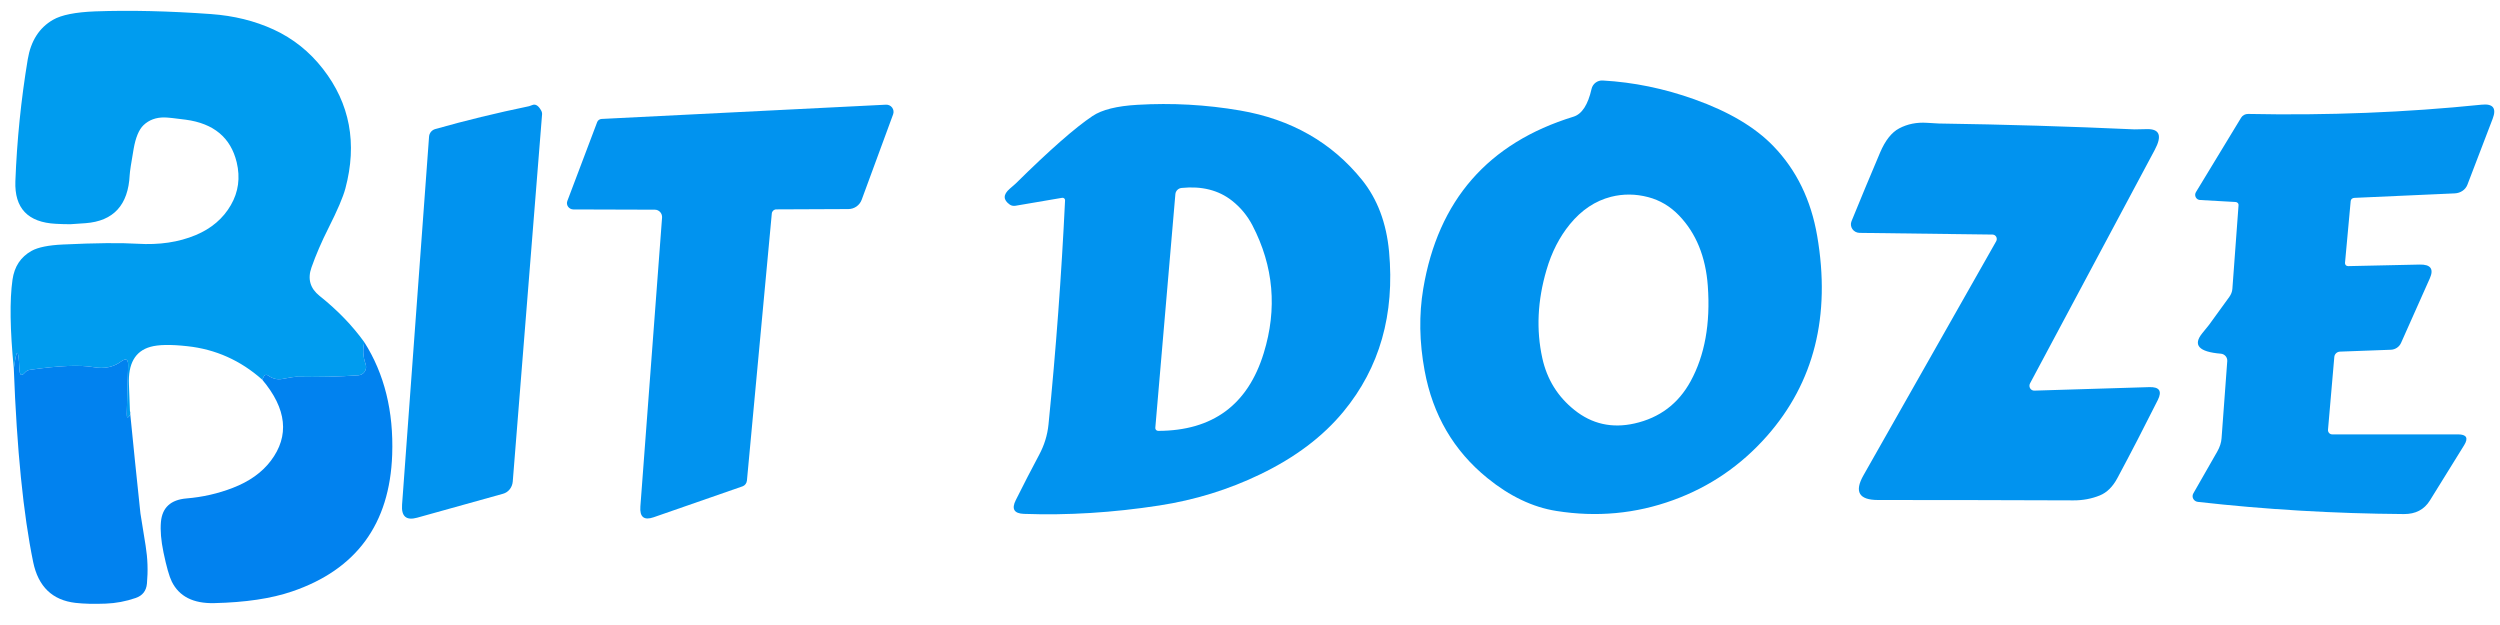
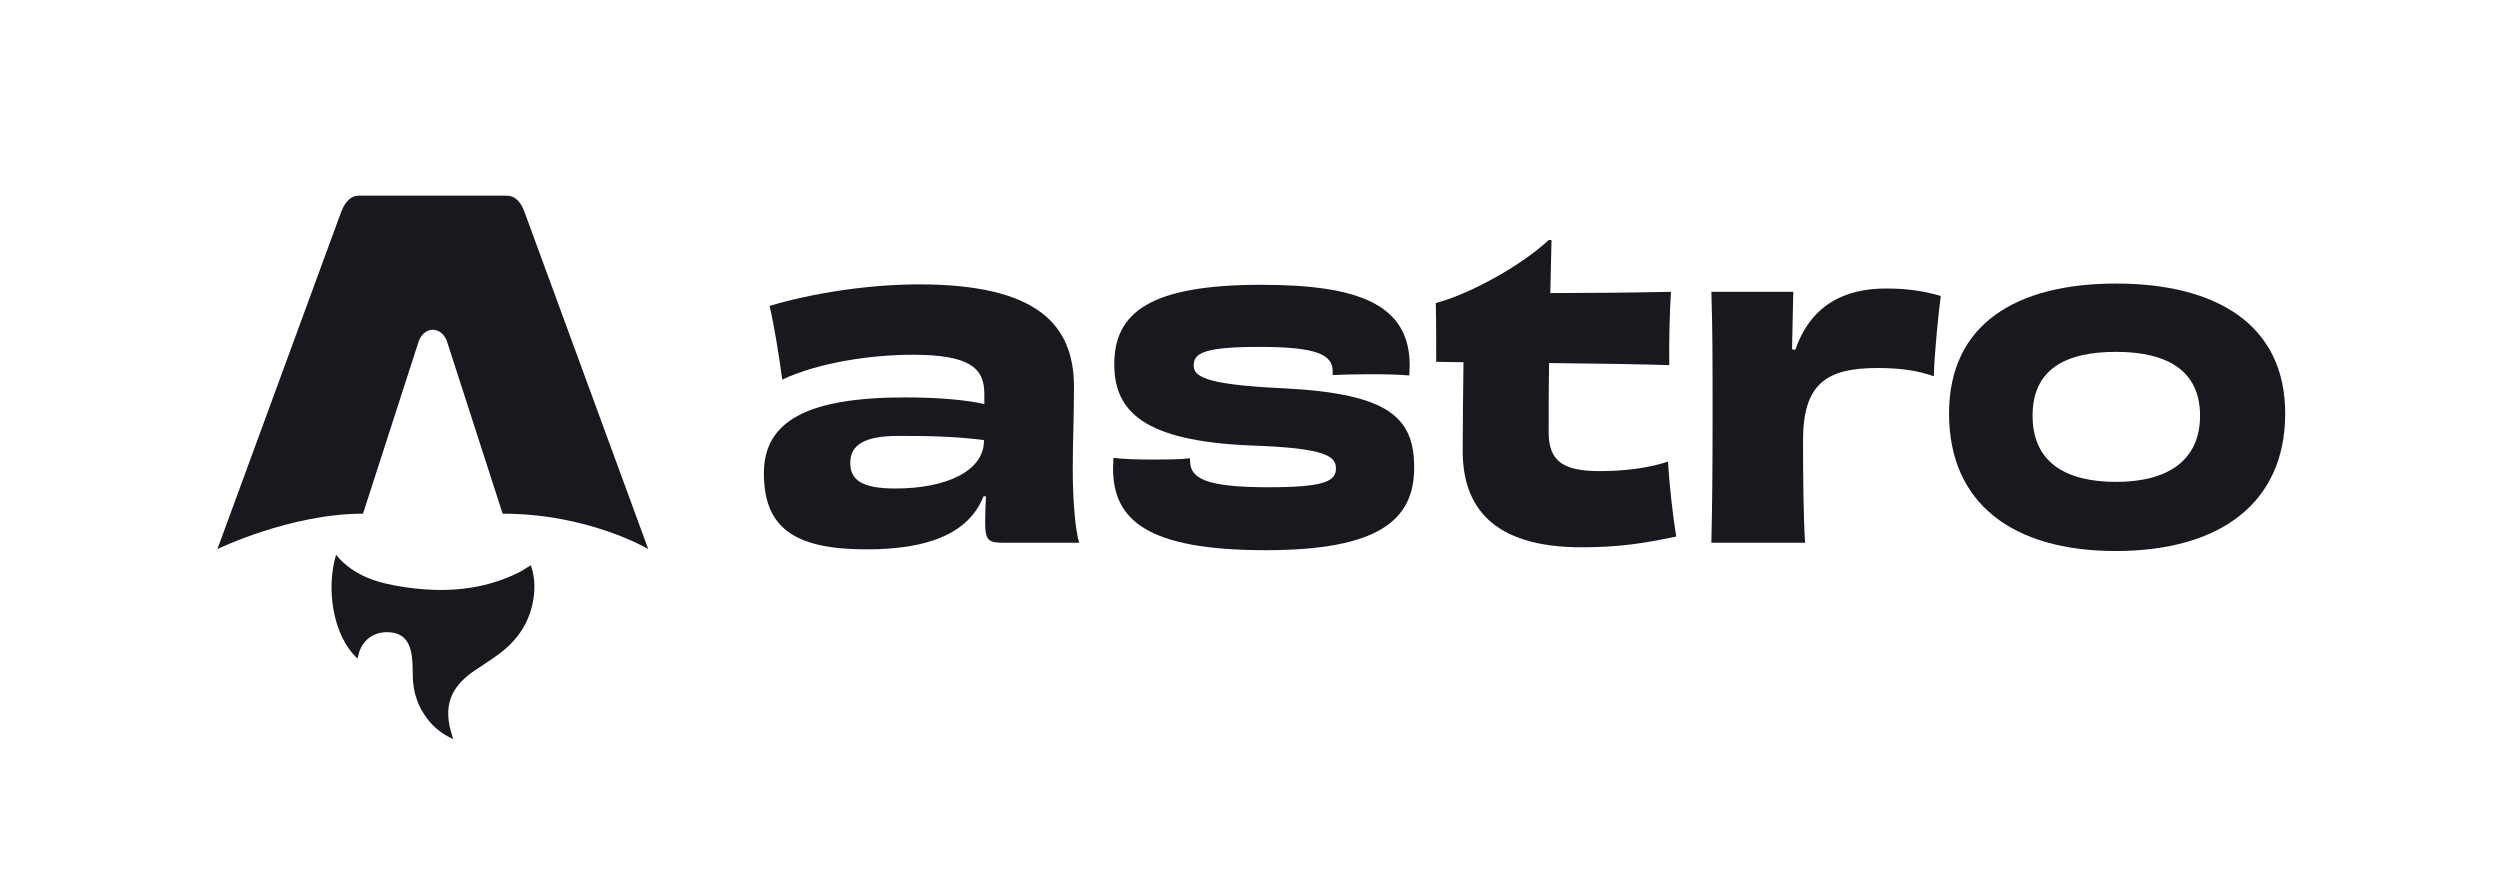
- <svg xmlns="http://www.w3.org/2000/svg" version="1.1" viewBox="0 0 400 100">
-   <path fill="#009cef" d="M 58.29,54.75 Q 57.88,56.53 58.50,58.26 A 1.34,1.34 78.0 0 1 57.34,60.05 Q 52.63,60.39 47.37,60.28 Q 47.07,60.27 45.19,60.63 Q 43.96,60.86 42.89,60.07 A 0.46,0.40 31.7 0 0 42.24,60.18 L 41.96,60.75 Q 36.75,56.12 29.96,55.39 Q 25.96,54.95 24.05,55.50 Q 20.41,56.53 20.63,61.51 Q 20.72,63.63 20.79,65.75 Q 20.91,66.26 20.75,66.50 Q 20.25,67.19 20.28,66.19 L 20.50,58.48 Q 20.55,56.98 19.39,57.83 Q 17.54,59.20 15.00,58.75 Q 11.71,58.16 4.75,59.18 A 1.42,1.10 -68.2 0 0 3.95,59.65 Q 3.16,60.56 3.10,59.00 Q 2.89,53.91 2.21,59.00 Q 1.30,49.67 2.00,44.75 Q 2.45,41.58 5.07,40.13 Q 6.61,39.28 10.08,39.12 Q 17.94,38.75 22.00,39.00 Q 27.23,39.32 31.30,37.62 Q 35.08,36.04 36.94,32.81 Q 38.76,29.66 37.87,25.96 Q 36.44,20.05 29.71,19.15 Q 27.10,18.80 26.31,18.79 Q 24.28,18.77 22.96,20.03 Q 21.86,21.09 21.38,23.83 Q 20.79,27.19 20.75,28.00 Q 20.40,35.21 13.68,35.71 Q 11.72,35.86 11.33,35.87 Q 10.42,35.89 8.94,35.81 Q 2.22,35.47 2.46,29.00 Q 2.83,19.18 4.44,9.49 Q 5.18,5.07 8.48,3.17 Q 10.50,2.00 15.24,1.82 Q 23.61,1.52 33.75,2.25 Q 39.24,2.64 43.79,4.73 Q 48.45,6.88 51.67,11.02 Q 58.15,19.34 55.26,30.16 Q 54.71,32.22 52.56,36.48 Q 50.90,39.77 49.83,42.81 Q 48.87,45.55 51.14,47.35 Q 55.42,50.76 58.29,54.75 Z" />
-   <path fill="#0193ef" d="M 237.99,76.50 Q 229.90,69.94 227.94,59.31 Q 226.67,52.45 227.72,46.19 Q 231.28,24.97 251.76,18.67 Q 253.79,18.04 254.65,14.22 A 1.73,1.73 -81.7 0 1 256.44,12.88 Q 263.81,13.29 271.10,15.89 Q 279.36,18.83 283.75,23.39 Q 289.27,29.11 290.75,37.75 Q 294.04,56.92 282.71,69.77 Q 276.48,76.83 267.73,80.01 Q 258.71,83.30 249.00,81.75 Q 243.35,80.85 237.99,76.50 ZM 251.91,65.60 Q 256.11,68.96 261.50,67.76 Q 267.54,66.41 270.50,61.00 Q 273.90,54.78 273.25,45.75 Q 272.74,38.73 268.64,34.47 Q 266.53,32.28 263.71,31.54 Q 260.70,30.75 257.76,31.49 Q 253.98,32.46 251.18,35.88 Q 248.68,38.94 247.44,43.19 Q 245.28,50.53 246.77,57.30 Q 247.89,62.39 251.91,65.60 Z" />
-   <path fill="#0193ef" d="M 86.59,17.69 A 1.12,1.04 34.5 0 1 86.73,18.32 L 82.04,77.05 A 2.24,2.10 85.3 0 1 80.49,79.00 L 66.75,82.83 Q 64.13,83.56 64.33,80.76 L 68.65,21.85 A 1.37,1.35 -5.9 0 1 69.64,20.65 Q 76.80,18.62 84.66,16.99 Q 84.73,16.98 85.19,16.80 Q 85.94,16.51 86.59,17.69 Z" />
-   <path fill="#0193ef" d="M 104.78,33.55 L 91.74,33.51 A 1.03,0.99 10.1 0 1 90.77,32.17 L 95.55,19.53 A 0.82,0.78 8.2 0 1 96.26,19.03 L 141.76,16.75 A 1.15,1.15 8.6 0 1 142.90,18.29 L 137.87,31.96 A 2.28,2.27 -79.8 0 1 135.74,33.45 L 124.21,33.50 A 0.72,0.72 2.6 0 0 123.49,34.15 L 119.51,76.88 A 1.13,1.03 84.1 0 1 118.82,77.81 L 104.59,82.76 Q 102.27,83.57 102.46,81.04 L 105.93,34.82 A 1.18,1.16 -87.7 0 0 104.78,33.55 Z" />
-   <path fill="#0193ef" d="M 169.94,31.65 L 162.49,32.92 A 1.33,1.12 -28.8 0 1 161.57,32.74 Q 159.94,31.60 161.56,30.20 Q 162.45,29.43 162.52,29.36 Q 170.61,21.37 174.81,18.56 Q 177.07,17.05 181.99,16.77 Q 190.25,16.28 198.42,17.68 Q 210.68,19.79 217.94,28.81 Q 221.61,33.38 222.25,40.25 Q 223.64,55.33 214.96,65.85 Q 210.02,71.85 201.66,75.88 Q 194.05,79.56 185.48,80.88 Q 174.34,82.60 163.82,82.22 Q 161.47,82.13 162.52,80.03 Q 164.39,76.28 166.26,72.78 Q 167.51,70.45 167.76,67.91 Q 169.55,50.02 170.41,32.06 A 0.40,0.39 -3.5 0 0 169.94,31.65 ZM 197.12,32.11 Q 193.90,29.58 189.06,30.07 A 1.11,1.09 -0.4 0 0 188.06,31.06 L 184.85,68.44 A 0.46,0.45 2.8 0 0 185.31,68.94 Q 198.39,68.91 202.20,56.49 Q 205.47,45.86 200.40,36.08 Q 199.18,33.73 197.12,32.11 Z" />
-   <path fill="#0193ef" d="M 357.69,32.32 L 351.99,32.00 A 0.83,0.82 -72.5 0 1 351.35,30.74 L 358.58,18.83 A 1.32,1.24 15.2 0 1 359.70,18.23 Q 378.80,18.62 397.05,16.75 Q 399.80,16.46 398.83,18.99 L 394.78,29.57 A 2.33,2.12 8.1 0 1 392.76,30.94 L 376.68,31.66 A 0.60,0.55 1.0 0 0 376.11,32.17 L 375.20,42.07 A 0.48,0.47 2.1 0 0 375.69,42.58 L 387.16,42.33 Q 389.78,42.28 388.77,44.54 L 384.17,54.86 A 1.87,1.85 10.8 0 1 382.53,55.96 L 374.40,56.26 A 0.95,0.93 1.3 0 0 373.49,57.11 L 372.48,68.76 A 0.68,0.67 -87.3 0 0 373.15,69.50 L 393.27,69.50 Q 395.33,69.50 394.27,71.22 L 388.78,80.08 Q 387.42,82.27 384.62,82.25 Q 367.82,82.13 351.65,80.30 A 0.93,0.90 17.8 0 1 350.93,78.95 L 354.75,72.27 Q 355.38,71.17 355.45,70.11 L 356.36,57.79 A 1.12,1.11 4.6 0 0 355.33,56.59 Q 350.05,56.16 352.36,53.32 Q 353.39,52.05 353.43,52.00 Q 354.86,49.99 356.68,47.52 A 2.68,2.26 -28.8 0 0 357.18,46.22 L 358.17,32.80 A 0.51,0.45 3.6 0 0 357.69,32.32 Z" />
-   <path fill="#0193ef" d="M 318.80,37.53 L 297.53,37.26 A 1.39,1.35 11.0 0 1 296.24,35.40 Q 298.40,30.10 300.81,24.42 Q 302.05,21.50 303.87,20.54 Q 305.86,19.49 308.30,19.65 Q 310.10,19.76 310.20,19.76 Q 325.87,19.99 341.53,20.70 Q 341.61,20.71 343.47,20.66 Q 346.59,20.57 344.75,24.00 Q 334.77,42.65 324.81,61.33 A 0.79,0.77 -76.2 0 0 325.50,62.50 L 343.88,61.94 Q 346.32,61.86 345.25,64.00 Q 342.01,70.47 338.79,76.48 Q 337.67,78.58 335.97,79.27 Q 333.99,80.07 331.75,80.06 Q 316.13,80.00 300.48,80.00 Q 295.91,80.00 298.16,76.04 L 319.39,38.60 A 0.72,0.70 -74.5 0 0 318.80,37.53 Z" />
-   <path fill="#0182ef" d="M 58.29,54.75 Q 63.11,62.34 62.75,72.75 Q 62.17,89.39 46.71,94.64 Q 41.76,96.33 34.25,96.50 Q 29.25,96.61 27.49,93.06 Q 26.88,91.84 26.16,88.39 Q 25.57,85.55 25.75,83.50 Q 26.06,80.07 29.83,79.75 Q 33.72,79.43 37.27,78.05 Q 41.22,76.52 43.33,73.73 Q 47.85,67.75 41.96,60.75 L 42.24,60.18 A 0.46,0.40 31.7 0 1 42.89,60.07 Q 43.96,60.86 45.19,60.63 Q 47.07,60.27 47.37,60.28 Q 52.63,60.39 57.34,60.05 A 1.34,1.34 78.0 0 0 58.50,58.26 Q 57.88,56.53 58.29,54.75 Z" />
-   <path fill="#0182ef" d="M 20.79,65.75 Q 21.60,73.96 22.47,82.15 Q 22.48,82.24 23.30,87.31 Q 23.79,90.34 23.51,93.38 Q 23.35,95.12 21.70,95.68 Q 19.35,96.49 16.91,96.58 Q 14.09,96.69 12.08,96.46 Q 6.53,95.82 5.31,89.94 Q 2.94,78.41 2.21,59.00 Q 2.89,53.91 3.10,59.00 Q 3.16,60.56 3.95,59.65 A 1.42,1.10 -68.2 0 1 4.75,59.18 Q 11.71,58.16 15.00,58.75 Q 17.54,59.20 19.39,57.83 Q 20.55,56.98 20.50,58.48 L 20.28,66.19 Q 20.25,67.19 20.75,66.50 Q 20.91,66.26 20.79,65.75 Z" />
+ <svg xmlns="http://www.w3.org/2000/svg" width="460" height="160" viewBox="0 0 460 160" fill="none">
+   <path d="M65.784 121.175C61.267 117.045 59.948 108.368 61.83 102.082C65.094 106.045 69.616 107.301 74.3 108.009C81.531 109.103 88.632 108.694 95.349 105.389C96.117 105.011 96.828 104.507 97.667 103.998C98.297 105.826 98.461 107.672 98.241 109.551C97.706 114.127 95.429 117.662 91.807 120.341C90.359 121.413 88.826 122.371 87.33 123.382C82.735 126.487 81.492 130.129 83.218 135.427C83.259 135.556 83.296 135.685 83.389 136C81.043 134.95 79.329 133.421 78.023 131.411C76.644 129.289 75.988 126.942 75.953 124.403C75.936 123.167 75.936 121.92 75.77 120.702C75.364 117.732 73.969 116.402 71.343 116.325C68.647 116.247 66.514 117.913 65.949 120.538C65.905 120.739 65.843 120.938 65.78 121.172L65.784 121.175Z" fill="#17191E" />
+   <path d="M40 101.034C40 101.034 53.377 94.518 66.792 94.518L76.907 63.215C77.285 61.702 78.391 60.673 79.639 60.673C80.888 60.673 81.993 61.702 82.372 63.215L92.486 94.518C108.374 94.518 119.279 101.034 119.279 101.034C119.279 101.034 96.556 39.133 96.511 39.009C95.859 37.179 94.758 36 93.274 36H66.007C64.523 36 63.466 37.179 62.77 39.009C62.721 39.131 40 101.034 40 101.034Z" fill="#17191E" />
+   <path d="M181.043 81.123C181.043 86.608 174.22 89.884 164.773 89.884C158.624 89.884 156.45 88.36 156.45 85.16C156.45 81.808 159.149 80.209 165.297 80.209C170.846 80.209 175.569 80.285 181.043 80.97V81.123ZM181.118 74.342C177.744 73.581 172.645 73.123 166.572 73.123C148.877 73.123 140.555 77.314 140.555 87.065C140.555 97.198 146.253 101.083 159.449 101.083C170.621 101.083 178.193 98.264 180.968 91.331H181.417C181.342 93.007 181.267 94.683 181.267 95.978C181.267 99.559 181.867 99.864 184.791 99.864H198.587C197.837 97.731 197.387 91.712 197.387 86.532C197.387 80.97 197.612 76.78 197.612 71.143C197.612 59.639 190.715 52.325 169.121 52.325C159.824 52.325 149.477 53.925 141.605 56.287C142.354 59.41 143.404 65.734 143.929 69.847C150.752 66.648 160.424 65.276 167.922 65.276C178.268 65.276 181.118 67.638 181.118 72.438V74.342Z" fill="#17191E" />
+   <path d="M218.971 84.322C217.097 84.551 214.547 84.551 211.923 84.551C209.149 84.551 206.6 84.475 204.875 84.246C204.875 84.856 204.8 85.541 204.8 86.151C204.8 95.674 211.023 101.235 232.917 101.235C253.535 101.235 260.208 95.75 260.208 86.075C260.208 76.933 255.785 72.438 236.216 71.447C220.995 70.762 219.646 69.086 219.646 67.181C219.646 64.972 221.595 63.829 231.792 63.829C242.364 63.829 245.213 65.276 245.213 68.324V69.009C246.712 68.933 249.412 68.857 252.186 68.857C254.81 68.857 257.659 68.933 259.309 69.086C259.309 68.4 259.384 67.79 259.384 67.257C259.384 56.058 250.086 52.401 232.092 52.401C211.848 52.401 205.025 57.353 205.025 67.029C205.025 75.714 210.499 81.123 229.918 81.961C244.238 82.418 245.813 84.018 245.813 86.227C245.813 88.589 243.488 89.655 233.442 89.655C221.895 89.655 218.971 88.055 218.971 84.779V84.322Z" fill="#17191E" />
+   <path d="M284.955 44.173C279.482 49.278 269.66 54.382 264.187 55.753C264.262 58.572 264.262 63.753 264.262 66.572L269.285 66.648C269.21 72.057 269.135 78.609 269.135 82.951C269.135 93.084 274.458 100.702 291.028 100.702C298.001 100.702 302.65 99.94 308.423 98.721C307.823 94.988 307.148 89.274 306.923 84.932C303.474 86.075 299.126 86.684 294.327 86.684C287.654 86.684 284.955 84.856 284.955 79.599C284.955 75.028 284.955 70.762 285.03 66.8C293.578 66.876 302.125 67.029 307.148 67.181C307.073 63.219 307.223 57.506 307.448 53.696C300.175 53.849 292.003 53.925 285.255 53.925C285.33 50.573 285.405 47.373 285.48 44.173H284.955Z" fill="#17191E" />
+   <path d="M329.736 64.286C329.811 60.324 329.886 56.972 329.961 53.696H314.89C315.115 60.248 315.115 66.953 315.115 76.78C315.115 86.608 315.04 93.388 314.89 99.864H332.135C331.835 95.293 331.76 87.598 331.76 81.046C331.76 70.686 335.959 67.714 345.481 67.714C349.905 67.714 353.054 68.248 355.828 69.238C355.903 65.353 356.653 57.81 357.102 54.458C354.253 53.62 351.104 53.087 347.28 53.087C339.108 53.011 333.11 56.363 330.336 64.362L329.736 64.286Z" fill="#17191E" />
+   <path d="M404.808 76.475C404.808 84.779 398.81 88.665 389.363 88.665C379.991 88.665 373.993 85.008 373.993 76.475C373.993 67.943 380.066 64.743 389.363 64.743C398.735 64.743 404.808 68.171 404.808 76.475ZM420.478 76.094C420.478 59.563 407.582 52.173 389.363 52.173C371.069 52.173 358.622 59.563 358.622 76.094C358.622 92.55 370.244 101.388 389.288 101.388C408.482 101.388 420.478 92.55 420.478 76.094Z" fill="#17191E" />
</svg>
